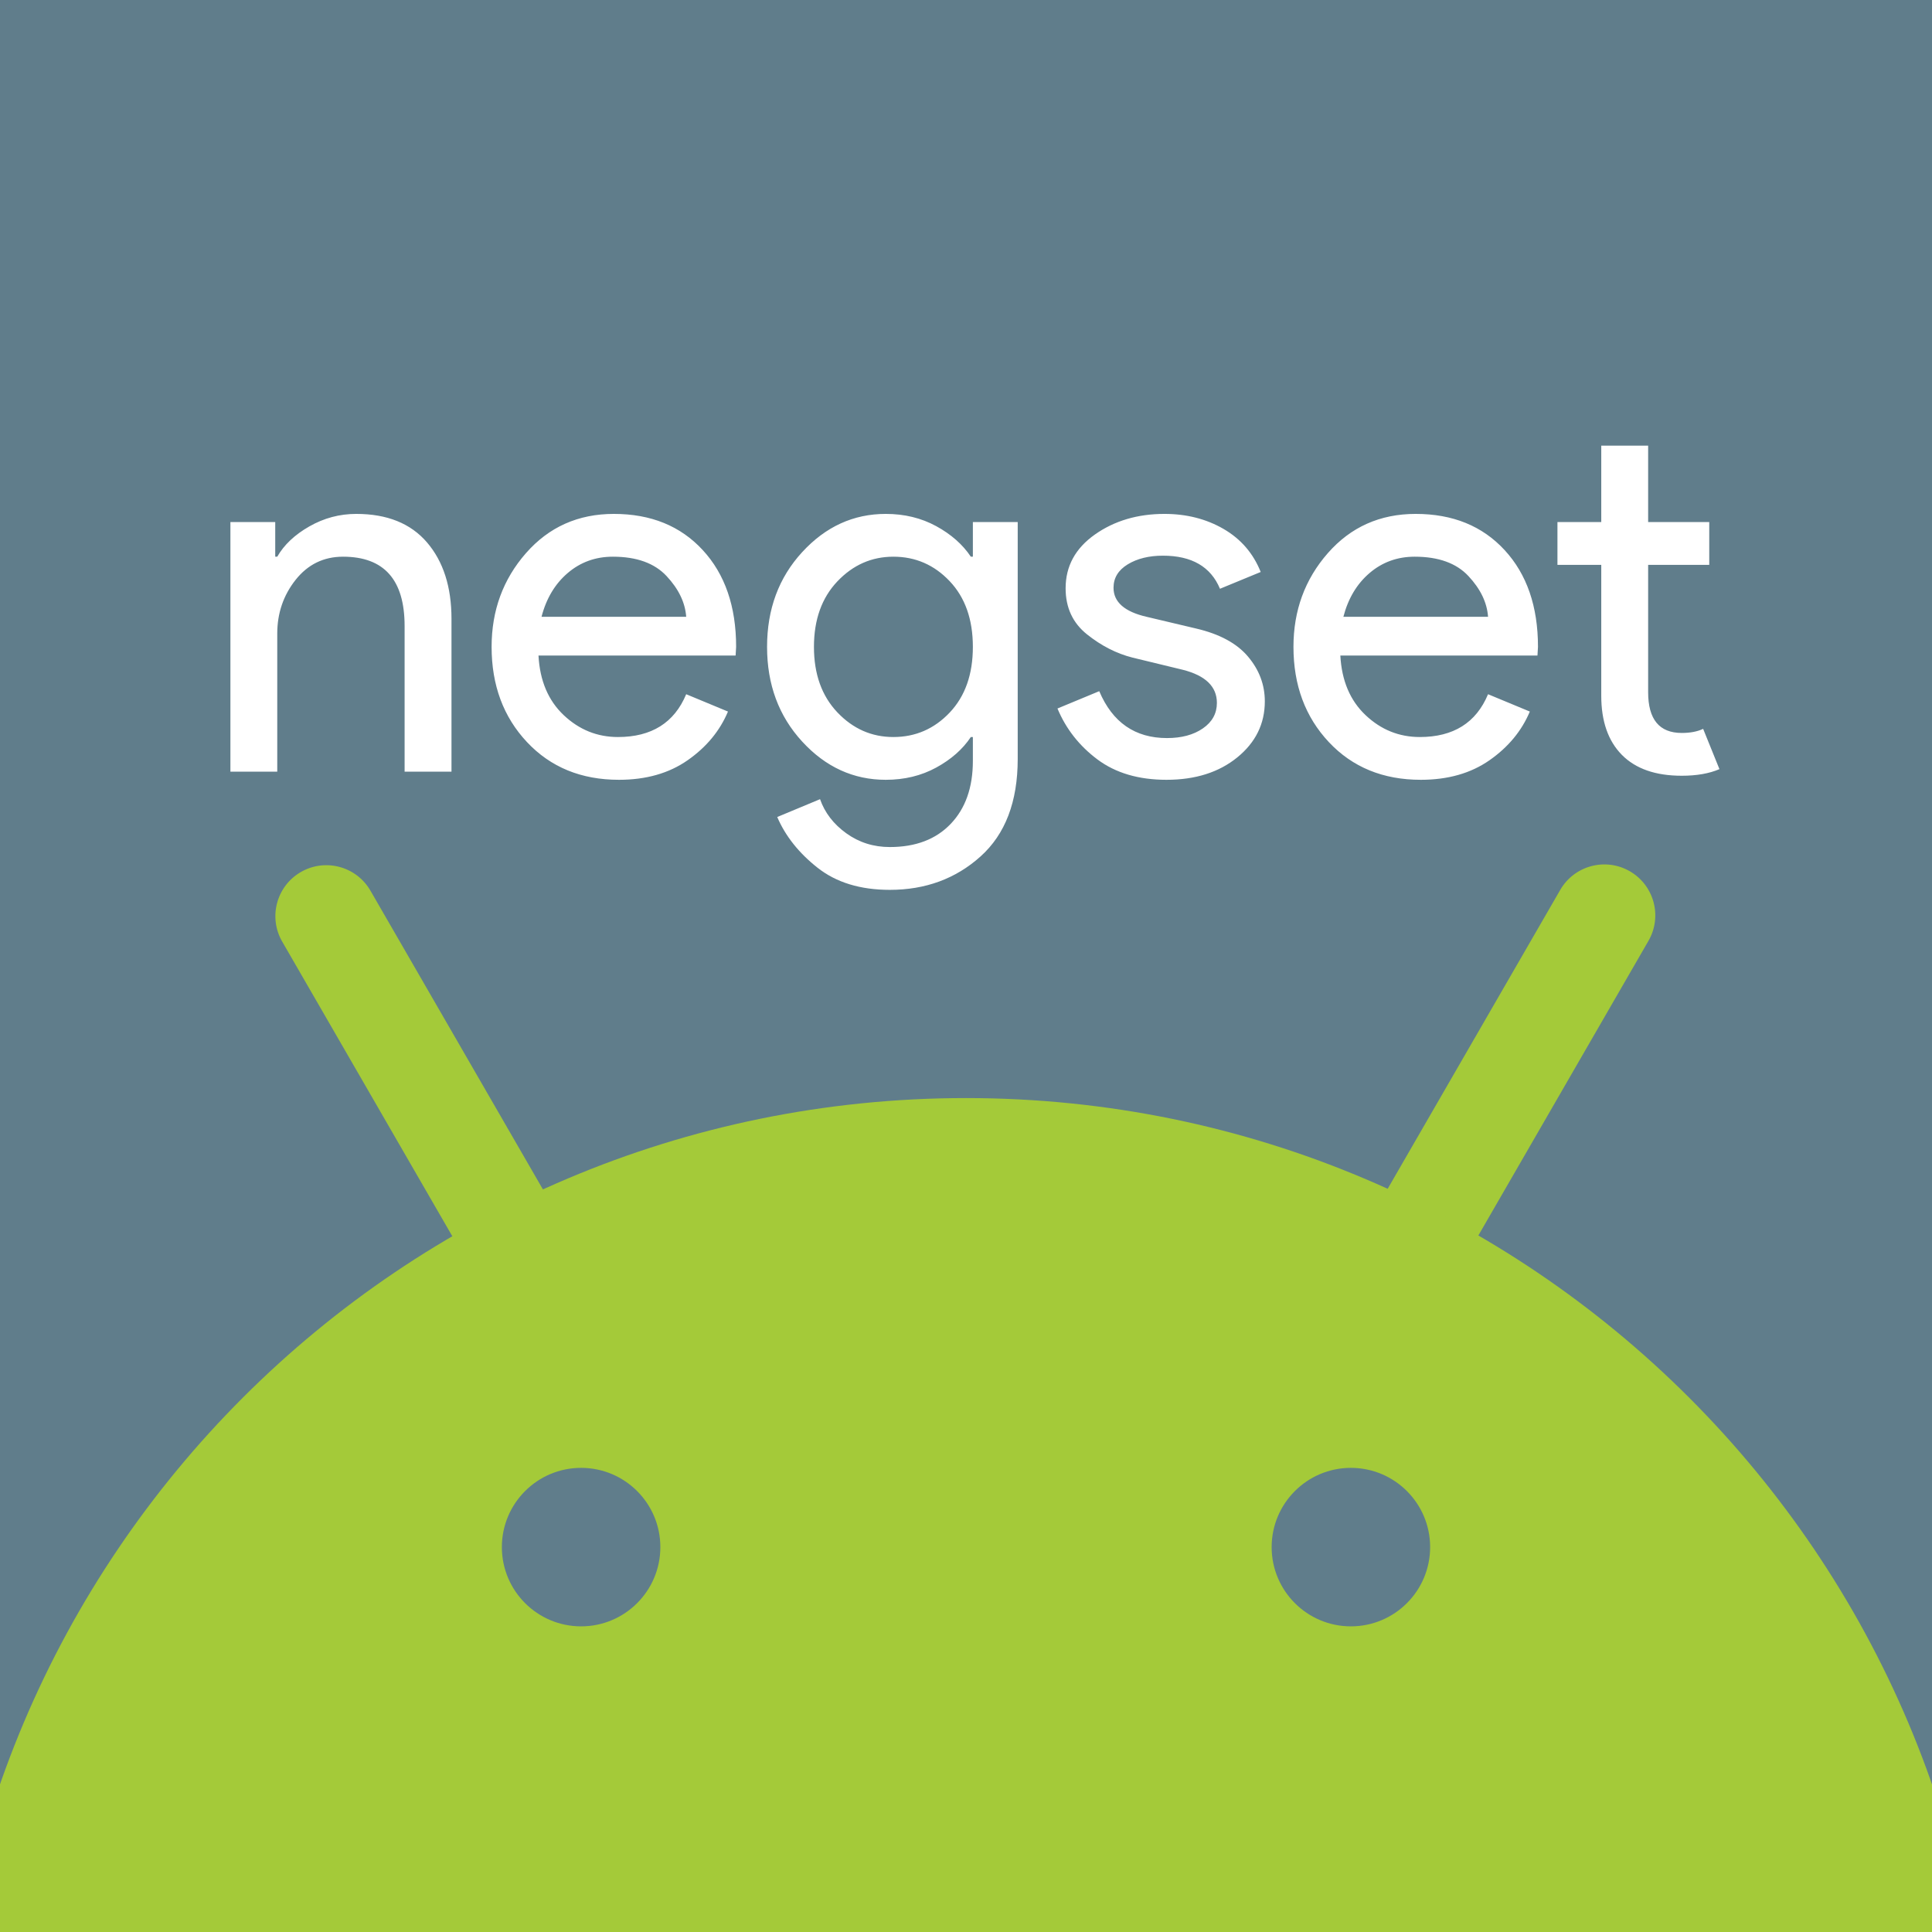
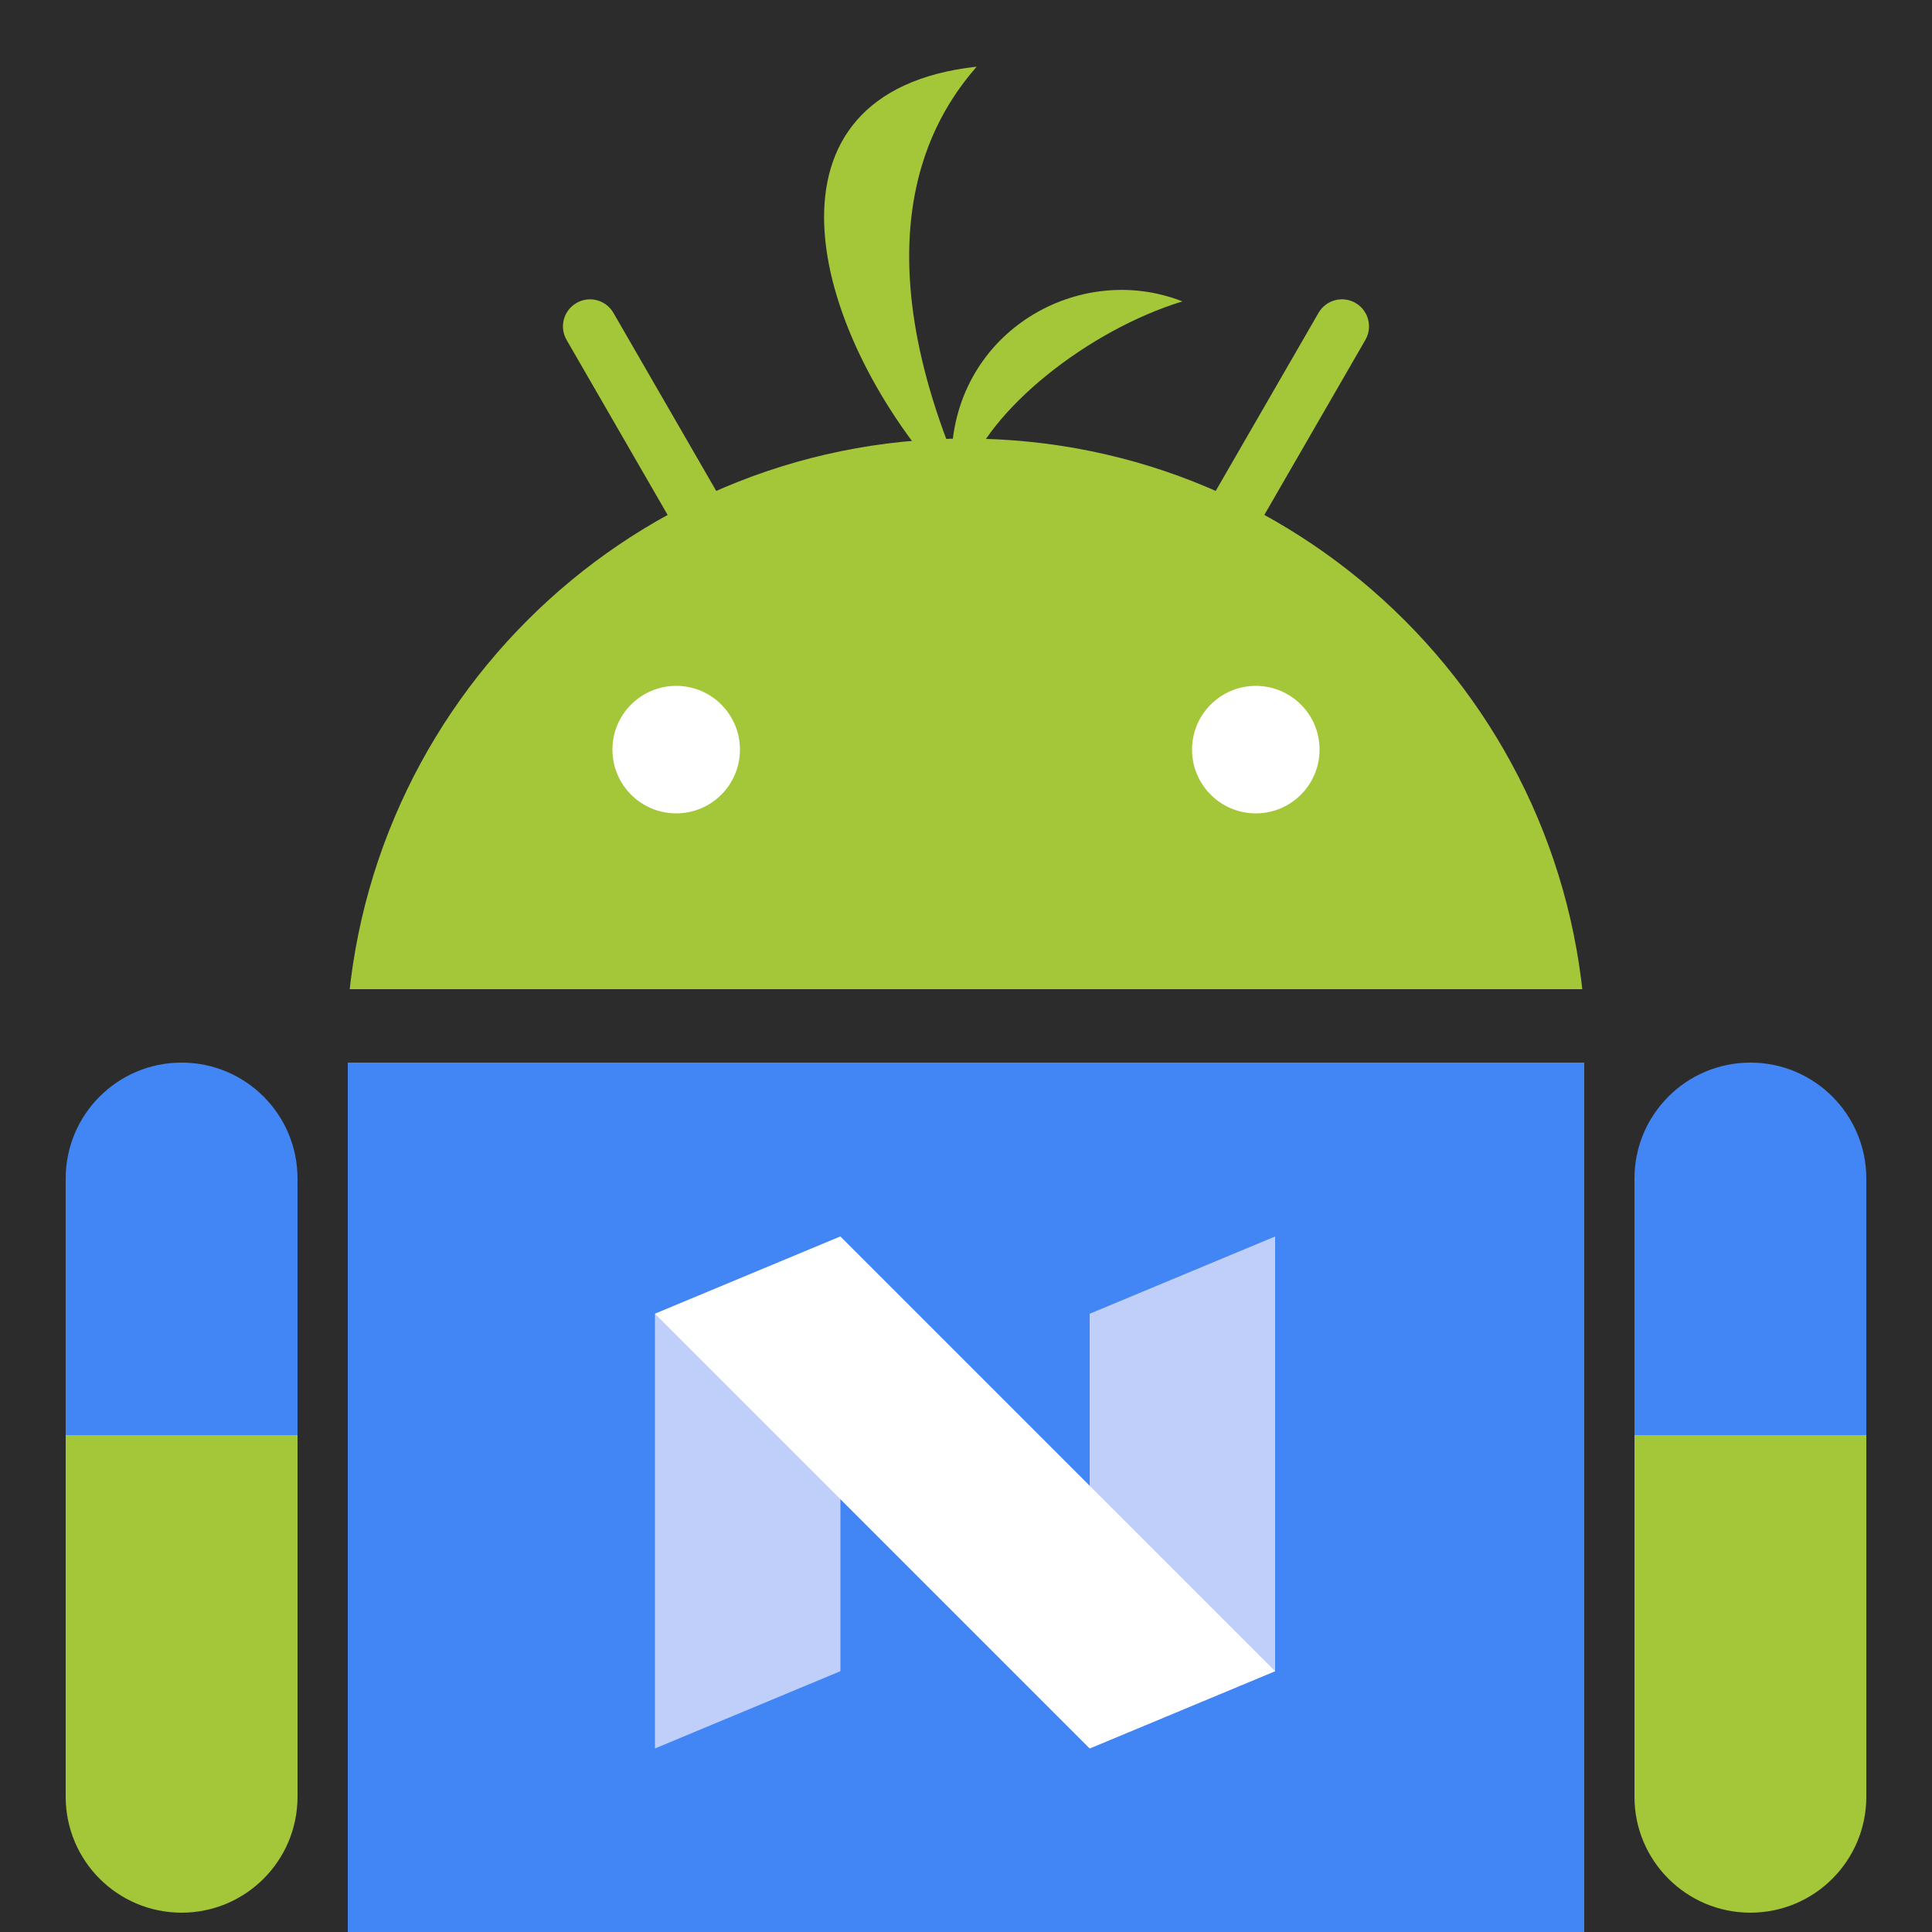
- <svg xmlns="http://www.w3.org/2000/svg" width="3.413in" height="3.413in" viewBox="0 0 1024 1024">
-   <rect x="0" y="0" width="1024" height="1024" fill="#607d8b" stroke="none" />
-   <path fill="#fff" stroke="none" d="M 145.88,276.70            C 145.88,276.70 145.88,295.06 145.88,295.06              145.88,295.06 146.95,295.06 146.95,295.06              150.55,288.76 156.23,283.41 163.97,279.00              171.71,274.59 179.99,272.38 188.81,272.38              205.19,272.38 217.69,277.42 226.33,287.50              234.97,297.59 239.30,311.09 239.30,328.00              239.30,328.00 239.30,409.00 239.30,409.00              239.30,409.00 214.45,409.00 214.45,409.00              214.45,409.00 214.45,331.78 214.45,331.78              214.45,307.30 203.57,295.06 181.80,295.06              171.54,295.06 163.16,299.16 156.67,307.34              150.19,315.53 146.95,325.03 146.95,335.83              146.95,335.83 146.95,409.00 146.95,409.00              146.95,409.00 122.12,409.00 122.12,409.00              122.12,409.00 122.12,276.70 122.12,276.70              122.12,276.70 145.88,276.70 145.88,276.70 Z            M 328.06,413.31            C 308.08,413.31 291.84,406.66 279.33,393.34              266.82,380.02 260.56,363.19 260.56,342.84              260.56,323.59 266.63,307.03 278.78,293.17              290.94,279.31 306.46,272.38 325.36,272.38              344.98,272.38 360.69,278.77 372.47,291.55              384.26,304.33 390.16,321.43 390.16,342.84              390.16,342.84 389.89,347.44 389.89,347.44              389.89,347.44 285.41,347.44 285.41,347.44              286.12,360.76 290.58,371.29 298.77,379.03              306.95,386.77 316.54,390.64 327.52,390.64              345.34,390.64 357.40,383.08 363.70,367.95              363.70,367.95 385.84,377.14 385.84,377.14              381.52,387.40 374.41,396.00 364.50,402.92              354.60,409.85 342.46,413.31 328.06,413.31 Z            M 363.70,326.92            C 363.16,319.36 359.69,312.16 353.30,305.33              346.91,298.48 337.41,295.06 324.81,295.06              315.63,295.06 307.67,297.95 300.92,303.70              294.17,309.46 289.54,317.20 287.02,326.92              287.02,326.92 363.70,326.92 363.70,326.92 Z            M 471.62,471.64            C 455.97,471.64 443.19,467.72 433.28,459.89              423.38,452.07 416.27,443.11 411.95,433.03              411.95,433.03 434.64,423.58 434.64,423.58              437.16,430.77 441.80,436.80 448.55,441.66              455.30,446.52 462.99,448.95 471.62,448.95              485.31,448.95 496.07,444.86 503.89,436.67              511.72,428.48 515.64,417.37 515.64,403.33              515.64,403.33 515.64,390.64 515.64,390.64              515.64,390.64 514.56,390.64 514.56,390.64              510.24,397.12 504.11,402.52 496.19,406.84              488.27,411.16 479.36,413.31 469.47,413.31              452.36,413.31 437.60,406.56 425.19,393.06              412.77,379.56 406.56,362.82 406.56,342.84              406.56,322.87 412.77,306.12 425.19,292.62              437.60,279.12 452.36,272.38 469.47,272.38              479.36,272.38 488.27,274.54 496.19,278.86              504.11,283.18 510.24,288.59 514.56,295.06              514.56,295.06 515.64,295.06 515.64,295.06              515.64,295.06 515.64,276.70 515.64,276.70              515.64,276.70 539.41,276.70 539.41,276.70              539.41,276.70 539.41,402.25 539.41,402.25              539.41,424.93 532.83,442.16 519.69,453.95              506.55,465.74 490.53,471.64 471.62,471.64 Z            M 473.52,390.64            C 485.21,390.64 495.16,386.32 503.34,377.69              511.54,369.04 515.64,357.43 515.64,342.86              515.64,328.28 511.54,316.67 503.34,308.03              495.16,299.39 485.21,295.06 473.52,295.06              461.99,295.06 452.09,299.43 443.81,308.16              435.54,316.89 431.41,328.45 431.41,342.86              431.41,357.26 435.54,368.82 443.81,377.55              452.09,386.28 461.99,390.64 473.52,390.64 Z            M 618.27,413.31            C 603.50,413.31 591.30,409.71 581.67,402.52              572.05,395.32 564.98,386.32 560.48,375.52              560.48,375.52 582.62,366.34 582.62,366.34              589.64,382.91 601.61,391.19 618.53,391.19              626.27,391.19 632.61,389.48 637.56,386.06              642.51,382.64 644.98,378.13 644.98,372.55              644.98,363.91 638.96,358.06 626.91,355.00              626.91,355.00 600.17,348.52 600.17,348.52              591.71,346.36 583.70,342.27 576.14,336.23              568.58,330.20 564.80,322.06 564.80,311.80              564.80,300.10 569.97,290.61 580.31,283.31              590.66,276.02 602.96,272.38 617.19,272.38              628.88,272.38 639.32,275.03 648.50,280.34              657.68,285.66 664.24,293.26 668.20,303.16              668.20,303.16 646.61,312.06 646.61,312.06              641.74,300.37 631.66,294.52 616.38,294.52              608.99,294.52 602.77,296.05 597.73,299.11              592.70,302.17 590.19,306.31 590.19,311.53              590.19,319.09 596.04,324.23 607.73,326.92              607.73,326.92 633.92,333.12 633.92,333.12              646.34,336.01 655.52,340.96 661.45,347.98              667.40,355.01 670.38,362.92 670.38,371.73              670.38,383.62 665.51,393.52 655.78,401.44              646.06,409.35 633.55,413.31 618.27,413.31 Z            M 753.06,413.31            C 733.08,413.31 716.84,406.66 704.33,393.34              691.82,380.02 685.56,363.19 685.56,342.84              685.56,323.59 691.63,307.03 703.78,293.17              715.94,279.31 731.46,272.38 750.36,272.38              769.98,272.38 785.69,278.77 797.47,291.55              809.26,304.33 815.16,321.43 815.16,342.84              815.16,342.84 814.89,347.44 814.89,347.44              814.89,347.44 710.41,347.44 710.41,347.44              711.12,360.76 715.58,371.29 723.77,379.03              731.95,386.77 741.54,390.64 752.52,390.64              770.34,390.64 782.40,383.08 788.70,367.95              788.70,367.95 810.84,377.14 810.84,377.14              806.52,387.40 799.41,396.00 789.50,402.92              779.60,409.85 767.46,413.31 753.06,413.31 Z            M 788.70,326.92            C 788.16,319.36 784.69,312.16 778.30,305.33              771.91,298.48 762.41,295.06 749.81,295.06              740.63,295.06 732.67,297.95 725.92,303.70              719.17,309.46 714.54,317.20 712.02,326.92              712.02,326.92 788.70,326.92 788.70,326.92 Z            M 891.36,411.16            C 877.49,411.16 866.91,407.47 859.62,400.09              852.34,392.71 848.70,382.27 848.70,368.77              848.70,368.77 848.70,299.38 848.70,299.38              848.70,299.38 825.48,299.38 825.48,299.38              825.48,299.38 825.48,276.70 825.48,276.70              825.48,276.70 848.70,276.70 848.70,276.70              848.70,276.70 848.70,236.20 848.70,236.20              848.70,236.20 873.55,236.20 873.55,236.20              873.55,236.20 873.55,276.70 873.55,276.70              873.55,276.70 905.94,276.70 905.94,276.70              905.94,276.70 905.94,299.38 905.94,299.38              905.94,299.38 873.55,299.38 873.55,299.38              873.55,299.38 873.55,366.88 873.55,366.88              873.55,381.28 879.48,388.48 891.36,388.48              895.86,388.48 899.64,387.76 902.70,386.31              902.70,386.31 911.34,407.66 911.34,407.66              905.94,409.99 899.27,411.16 891.36,411.16 Z" />
-   <g fill="#a4ca39" stroke="none">
-     <rect x="-120" y="480" width="54" height="240" rx="27" ry="27" transform="rotate(-30)" />
-     <rect x="952" y="-32" width="54" height="240" rx="27" ry="27" transform="rotate(30)" />
-     <circle cx="512" cy="1124" r="542" />
+ <svg xmlns="http://www.w3.org/2000/svg" width="3.333in" height="3.333in" viewBox="0 0 1000 1000">
+   <defs>
+     <linearGradient id="arm" gradientTransform="rotate(90)">
+       <stop offset="0.438" stop-color="#4285f4" />
+       <stop offset="0.438" stop-color="#a4c639" />
+     </linearGradient>
+   </defs>
+   <rect x="0" y="0" width="1000" height="1000" fill="#2c2c2c" />
+   <g fill="#a4c639">
+     <rect x="166" y="285" width="28" height="140" rx="14" ry="14" transform="rotate(-30)" />
+     <rect x="672" y="-215" width="28" height="140" rx="14" ry="14" transform="rotate(30)" />
+     <path d="M 488.00,248.00              C 418.50,169.50 388.00,47.50 505.50,34.50                487.50,55.50 443.00,114.50 495.00,240.50" />
+     <path d="M 492.50,236.00              C 494.50,171.50 558.50,135.00 612.00,156.00                563.00,171.00 511.00,212.50 500.00,247.50" />
+     <circle cx="500" cy="548" r="321" />
  </g>
-   <g fill="#607d8b" stroke="none">
-     <circle cx="308" cy="820" r="42" />
-     <circle cx="716" cy="820" r="42" />
+   <rect x="170" y="512" width="660" height="80" fill="#2c2c2c" />
+   <rect x="180" y="550" width="640" height="450" fill="#4285f4" />
+   <g fill="url(#arm)">
+     <rect x="34" y="550" width="120" height="440" rx="60" ry="60" />
+     <rect x="846" y="550" width="120" height="440" rx="60" ry="60" />
+   </g>
+   <g fill="#c0cefa">
+     <polygon points="435,640 435,865 339,905 339,680" />
+     <polygon points="660,640 660,865 564,905 564,680" />
+   </g>
+   <g fill="#fff">
+     <circle cx="350" cy="388" r="33" />
+     <circle cx="650" cy="388" r="33" />
+     <polygon points="435,640 660,865 564,905 339,680" />
  </g>
</svg>
